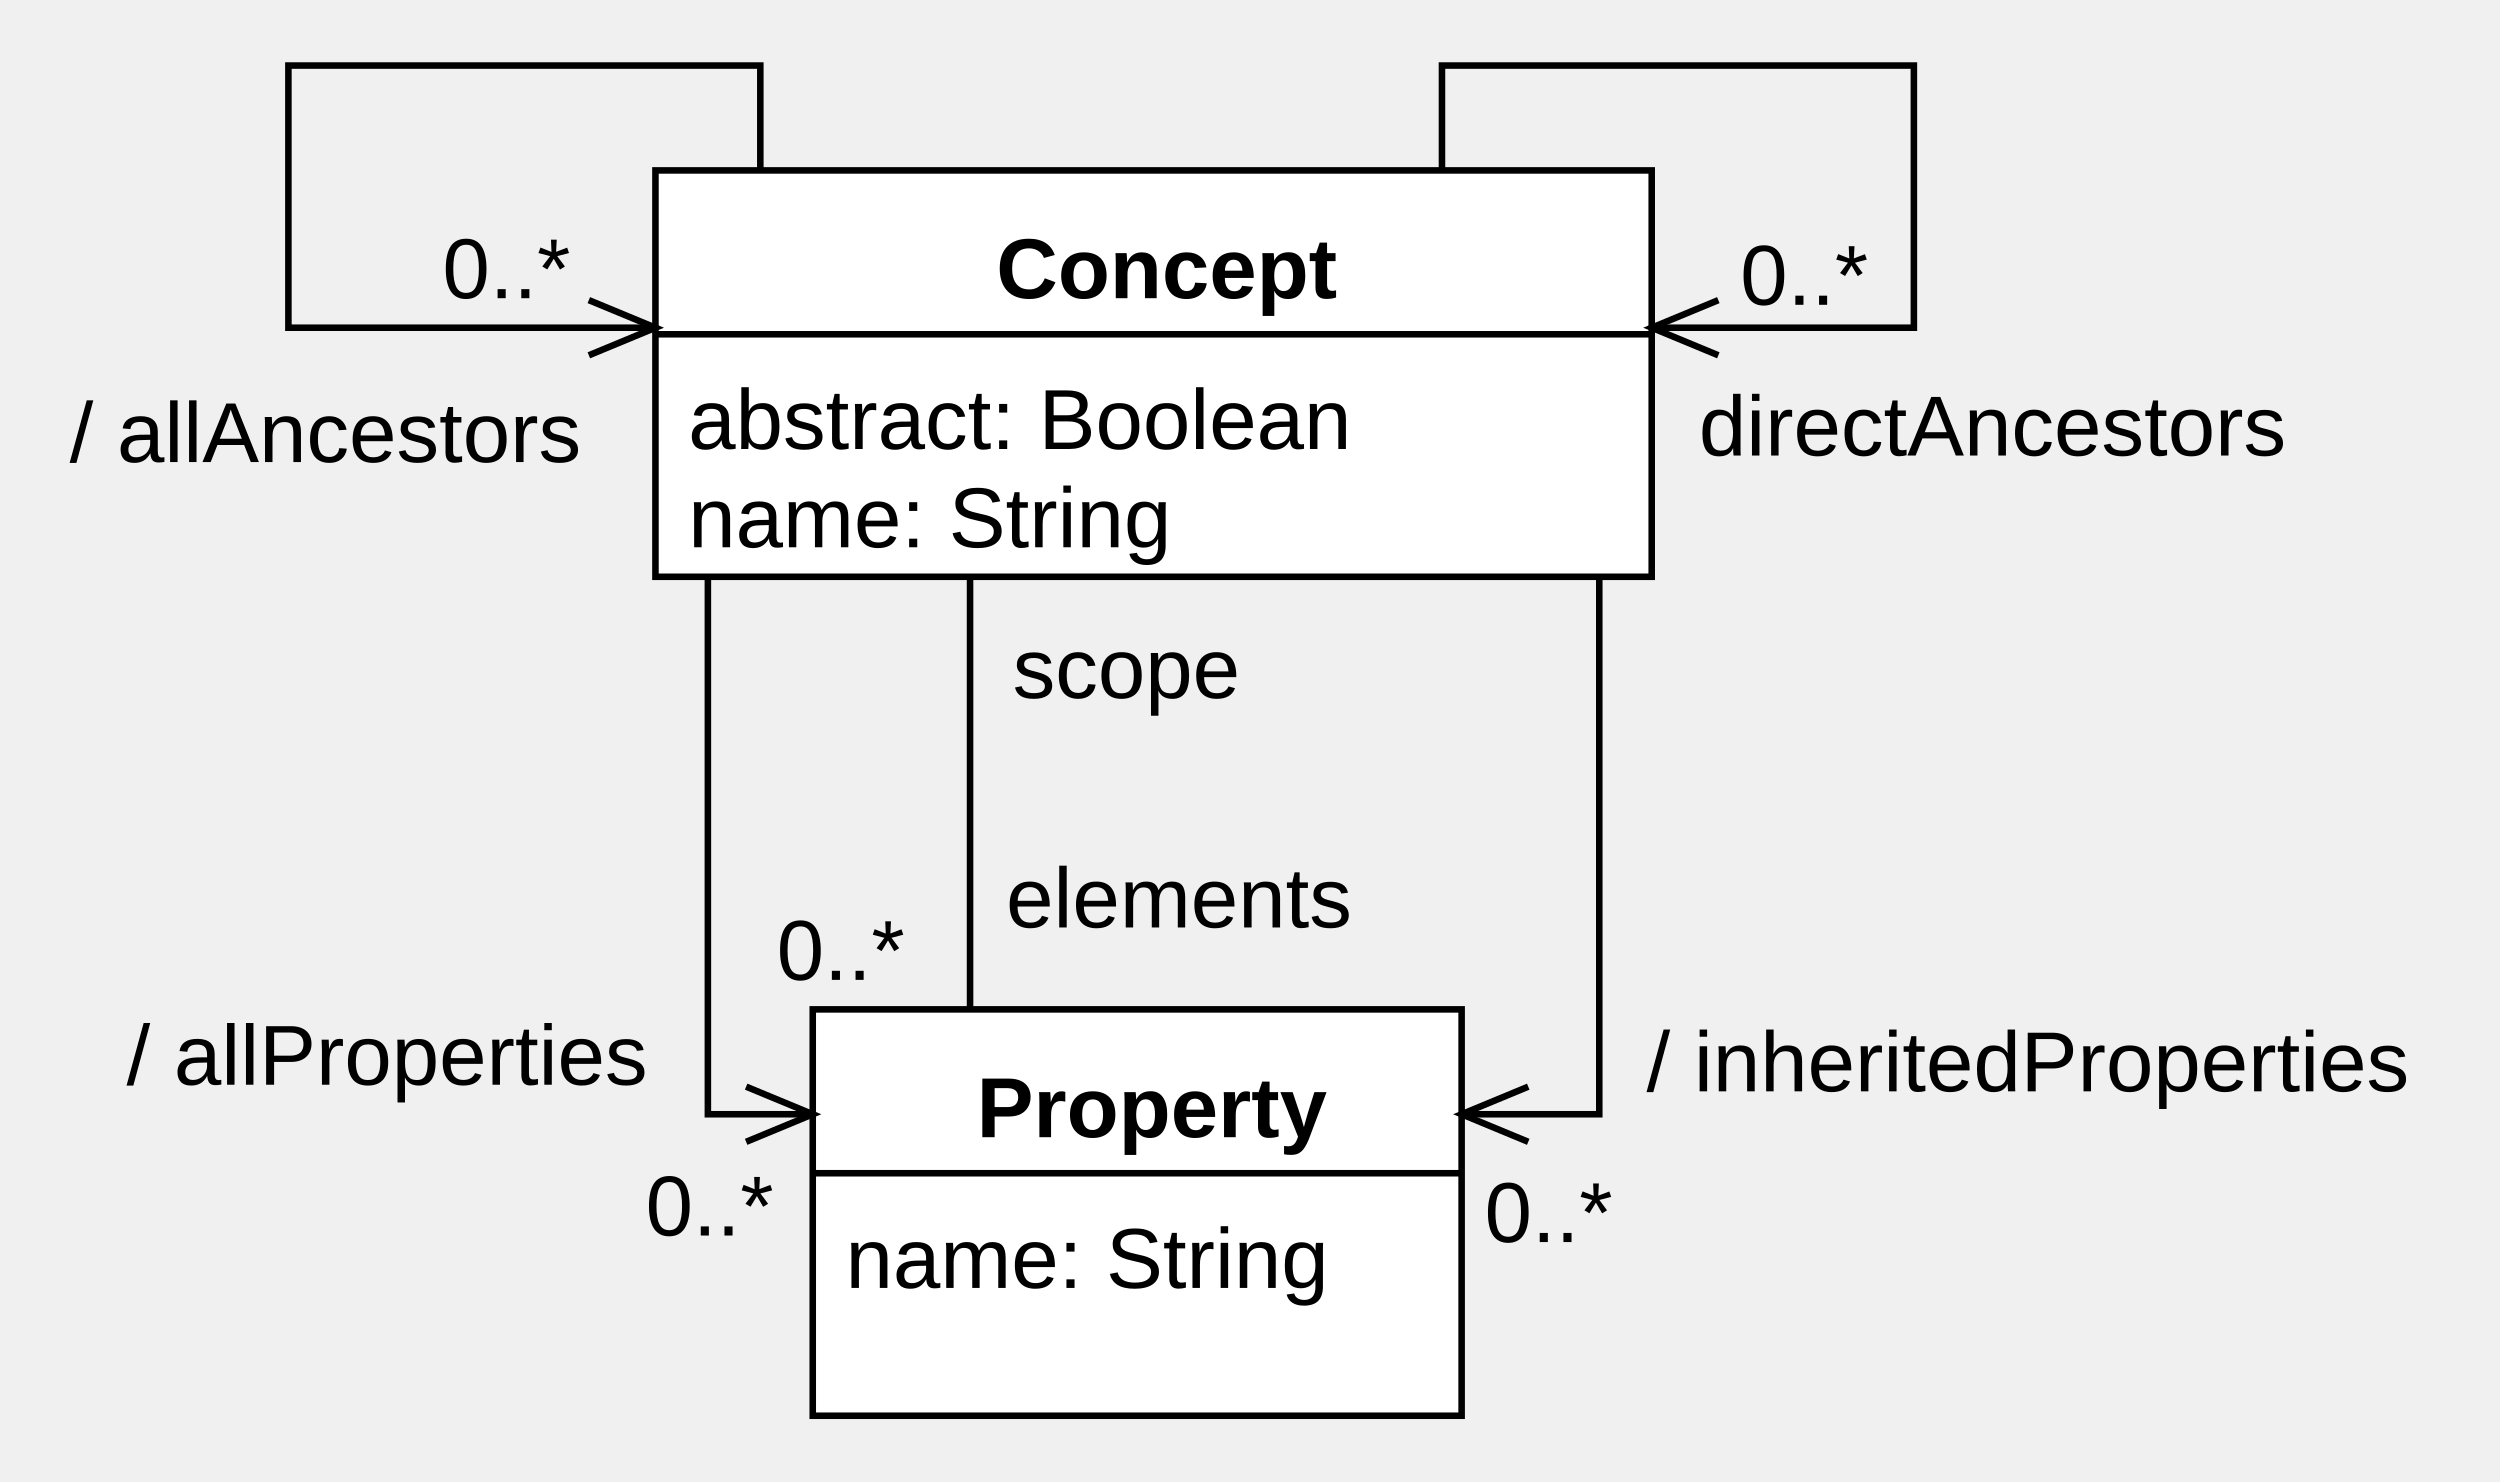
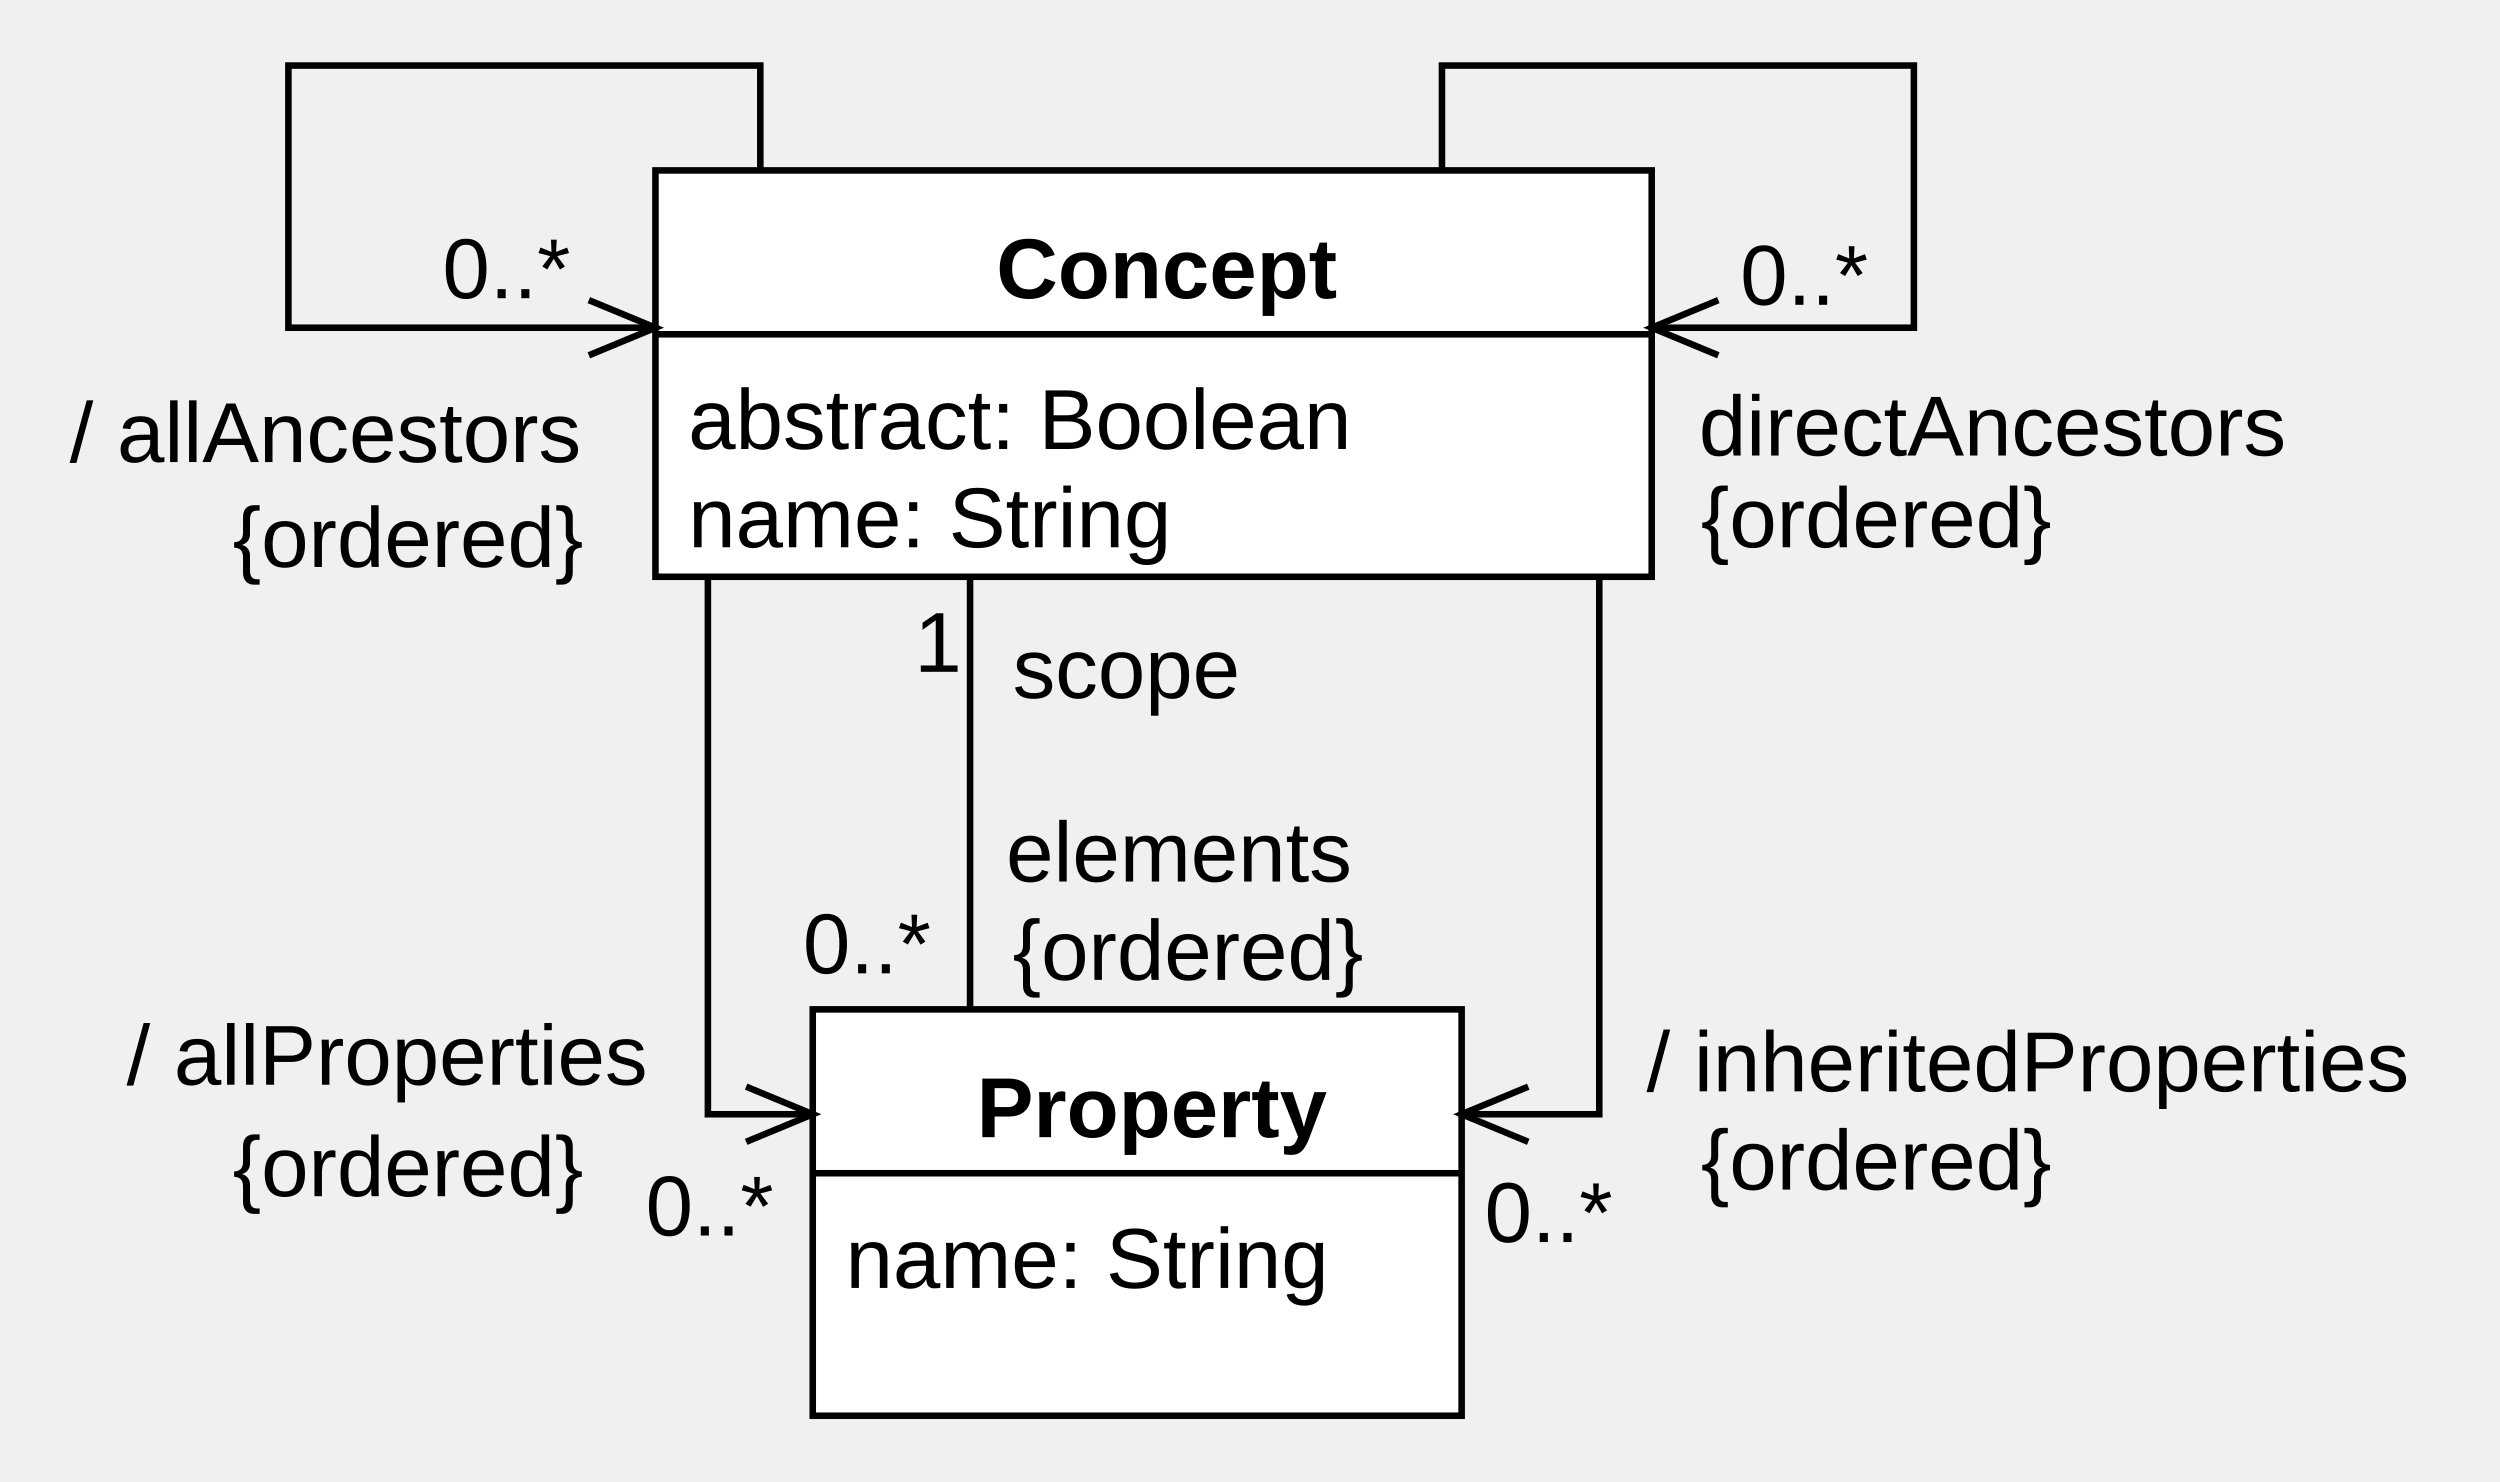
<svg xmlns="http://www.w3.org/2000/svg" version="1.1" width="381.423" height="226">
  <defs />
  <g>
    <g transform="translate(-220,-222) scale(1,1)">
      <rect fill="#ffffff" stroke="none" x="320" y="248" width="152" height="62" />
    </g>
    <g transform="translate(-220,-222) scale(1,1)">
      <path fill="none" stroke="#000000" d="M 320 248 L 472 248 L 472 310 L 320 310 L 320 248 Z Z" stroke-miterlimit="10" />
    </g>
    <g transform="translate(-220,-222) scale(1,1)">
      <path fill="none" stroke="#000000" d="M 320 273 L 472 273" stroke-miterlimit="10" />
    </g>
    <g transform="translate(-220,-222) scale(1,1)">
      <g>
        <path fill="none" stroke="none" />
        <text fill="#000000" stroke="none" font-family="Arial" font-size="13px" font-style="normal" font-weight="bold" text-decoration="none" x="372" y="267.5">Concept</text>
      </g>
    </g>
    <g transform="translate(-220,-222) scale(1,1)">
      <g>
        <path fill="none" stroke="none" />
        <text fill="#000000" stroke="none" font-family="Arial" font-size="13px" font-style="normal" font-weight="normal" text-decoration="none" x="325" y="290.5">abstract: Boolean</text>
      </g>
    </g>
    <g transform="translate(-220,-222) scale(1,1)">
      <g>
        <path fill="none" stroke="none" />
        <text fill="#000000" stroke="none" font-family="Arial" font-size="13px" font-style="normal" font-weight="normal" text-decoration="none" x="325" y="305.5">name: String</text>
      </g>
    </g>
    <g transform="translate(-220,-222) scale(1,1)">
      <path fill="none" stroke="#000000" d="M 440 248 L 440 232 L 512 232 L 512 272 L 472 272" stroke-miterlimit="10" />
    </g>
    <g transform="translate(-220,-222) scale(1,1)">
      <path fill="none" stroke="#000000" d="M 482.163 267.79 L 472 272 L 482.163 276.21" stroke-miterlimit="10" />
    </g>
    <g transform="translate(-220,-222) scale(1,1)">
      <g>
        <path fill="none" stroke="none" />
        <text fill="#000000" stroke="none" font-family="Arial" font-size="13px" font-style="normal" font-weight="normal" text-decoration="none" x="479.191" y="291.5">directAncestors</text>
      </g>
    </g>
    <g transform="translate(-220,-222) scale(1,1)">
      <g>
        <path fill="none" stroke="none" />
+         <text fill="#000000" stroke="none" font-family="Arial" font-size="13px" font-style="normal" font-weight="normal" text-decoration="none" x="479.5" y="305.5">{ordered}</text>
+       </g>
+     </g>
+     <g transform="translate(-220,-222) scale(1,1)">
+       <g>
+         <path fill="none" stroke="none" />
        <text fill="#000000" stroke="none" font-family="Arial" font-size="13px" font-style="normal" font-weight="normal" text-decoration="none" x="485.5" y="268.5">0..*</text>
      </g>
    </g>
    <g transform="translate(-220,-222) scale(1,1)">
      <path fill="none" stroke="#000000" d="M 336 248 L 336 232 L 264 232 L 264 272 L 320 272" stroke-miterlimit="10" />
    </g>
    <g transform="translate(-220,-222) scale(1,1)">
      <path fill="none" stroke="#000000" d="M 309.837 276.21 L 320 272 L 309.837 267.79" stroke-miterlimit="10" />
    </g>
    <g transform="translate(-220,-222) scale(1,1)">
      <g>
        <path fill="none" stroke="none" />
        <text fill="#000000" stroke="none" font-family="Arial" font-size="13px" font-style="normal" font-weight="normal" text-decoration="none" x="230.626" y="292.5">/ allAncestors</text>
+       </g>
+     </g>
+     <g transform="translate(-220,-222) scale(1,1)">
+       <g>
+         <path fill="none" stroke="none" />
+         <text fill="#000000" stroke="none" font-family="Arial" font-size="13px" font-style="normal" font-weight="normal" text-decoration="none" x="255.5" y="308.5">{ordered}</text>
      </g>
    </g>
    <g transform="translate(-220,-222) scale(1,1)">
      <g>
        <path fill="none" stroke="none" />
        <text fill="#000000" stroke="none" font-family="Arial" font-size="13px" font-style="normal" font-weight="normal" text-decoration="none" x="287.5" y="267.5">0..*</text>
      </g>
    </g>
    <g transform="translate(-220,-222) scale(1,1)">
      <rect fill="#ffffff" stroke="none" x="344" y="376" width="99" height="62" />
    </g>
    <g transform="translate(-220,-222) scale(1,1)">
      <path fill="none" stroke="#000000" d="M 344 376 L 443 376 L 443 438 L 344 438 L 344 376 Z Z" stroke-miterlimit="10" />
    </g>
    <g transform="translate(-220,-222) scale(1,1)">
      <path fill="none" stroke="#000000" d="M 344 401 L 443 401" stroke-miterlimit="10" />
    </g>
    <g transform="translate(-220,-222) scale(1,1)">
      <g>
        <path fill="none" stroke="none" />
        <text fill="#000000" stroke="none" font-family="Arial" font-size="13px" font-style="normal" font-weight="bold" text-decoration="none" x="369" y="395.5">Property</text>
      </g>
    </g>
    <g transform="translate(-220,-222) scale(1,1)">
      <g>
        <path fill="none" stroke="none" />
        <text fill="#000000" stroke="none" font-family="Arial" font-size="13px" font-style="normal" font-weight="normal" text-decoration="none" x="349" y="418.5">name: String</text>
      </g>
    </g>
    <g transform="translate(-220,-222) scale(1,1)">
      <path fill="none" stroke="#000000" d="M 368 310 L 368 376" stroke-miterlimit="10" />
    </g>
    <g transform="translate(-220,-222) scale(1,1)">
      <g>
        <path fill="none" stroke="none" />
        <text fill="#000000" stroke="none" font-family="Arial" font-size="13px" font-style="normal" font-weight="normal" text-decoration="none" x="374.5" y="328.5">scope</text>
      </g>
    </g>
    <g transform="translate(-220,-222) scale(1,1)">
      <g>
        <path fill="none" stroke="none" />
-         <text fill="#000000" stroke="none" font-family="Arial" font-size="13px" font-style="normal" font-weight="normal" text-decoration="none" x="373.5" y="363.5">elements</text>
+         <text fill="#000000" stroke="none" font-family="Arial" font-size="13px" font-style="normal" font-weight="normal" text-decoration="none" x="359.5" y="324.5">1</text>
      </g>
    </g>
    <g transform="translate(-220,-222) scale(1,1)">
      <g>
        <path fill="none" stroke="none" />
-         <text fill="#000000" stroke="none" font-family="Arial" font-size="13px" font-style="normal" font-weight="normal" text-decoration="none" x="338.5" y="371.5">0..*</text>
+         <text fill="#000000" stroke="none" font-family="Arial" font-size="13px" font-style="normal" font-weight="normal" text-decoration="none" x="373.5" y="356.5">elements</text>
+       </g>
+     </g>
+     <g transform="translate(-220,-222) scale(1,1)">
+       <g>
+         <path fill="none" stroke="none" />
+         <text fill="#000000" stroke="none" font-family="Arial" font-size="13px" font-style="normal" font-weight="normal" text-decoration="none" x="374.5" y="371.5">{ordered}</text>
+       </g>
+     </g>
+     <g transform="translate(-220,-222) scale(1,1)">
+       <g>
+         <path fill="none" stroke="none" />
+         <text fill="#000000" stroke="none" font-family="Arial" font-size="13px" font-style="normal" font-weight="normal" text-decoration="none" x="342.5" y="370.5">0..*</text>
      </g>
    </g>
    <g transform="translate(-220,-222) scale(1,1)">
      <path fill="none" stroke="#000000" d="M 328 310 L 328 392 L 344 392" stroke-miterlimit="10" />
    </g>
    <g transform="translate(-220,-222) scale(1,1)">
      <path fill="none" stroke="#000000" d="M 333.837 396.21 L 344 392 L 333.837 387.79" stroke-miterlimit="10" />
    </g>
    <g transform="translate(-220,-222) scale(1,1)">
      <g>
        <path fill="none" stroke="none" />
        <text fill="#000000" stroke="none" font-family="Arial" font-size="13px" font-style="normal" font-weight="normal" text-decoration="none" x="239.309" y="387.5">/ allProperties</text>
+       </g>
+     </g>
+     <g transform="translate(-220,-222) scale(1,1)">
+       <g>
+         <path fill="none" stroke="none" />
+         <text fill="#000000" stroke="none" font-family="Arial" font-size="13px" font-style="normal" font-weight="normal" text-decoration="none" x="255.5" y="404.5">{ordered}</text>
      </g>
    </g>
    <g transform="translate(-220,-222) scale(1,1)">
      <g>
        <path fill="none" stroke="none" />
        <text fill="#000000" stroke="none" font-family="Arial" font-size="13px" font-style="normal" font-weight="normal" text-decoration="none" x="318.5" y="410.5">0..*</text>
      </g>
    </g>
    <g transform="translate(-220,-222) scale(1,1)">
      <path fill="none" stroke="#000000" d="M 464 310 L 464 392 L 443 392" stroke-miterlimit="10" />
    </g>
    <g transform="translate(-220,-222) scale(1,1)">
      <path fill="none" stroke="#000000" d="M 453.163 387.79 L 443 392 L 453.163 396.21" stroke-miterlimit="10" />
    </g>
    <g transform="translate(-220,-222) scale(1,1)">
      <g>
        <path fill="none" stroke="none" />
        <text fill="#000000" stroke="none" font-family="Arial" font-size="13px" font-style="normal" font-weight="normal" text-decoration="none" x="471.212" y="388.5">/ inheritedProperties</text>
      </g>
    </g>
    <g transform="translate(-220,-222) scale(1,1)">
      <g>
        <path fill="none" stroke="none" />
+         <text fill="#000000" stroke="none" font-family="Arial" font-size="13px" font-style="normal" font-weight="normal" text-decoration="none" x="479.5" y="403.5">{ordered}</text>
+       </g>
+     </g>
+     <g transform="translate(-220,-222) scale(1,1)">
+       <g>
+         <path fill="none" stroke="none" />
        <text fill="#000000" stroke="none" font-family="Arial" font-size="13px" font-style="normal" font-weight="normal" text-decoration="none" x="446.5" y="411.5">0..*</text>
      </g>
    </g>
  </g>
</svg>
